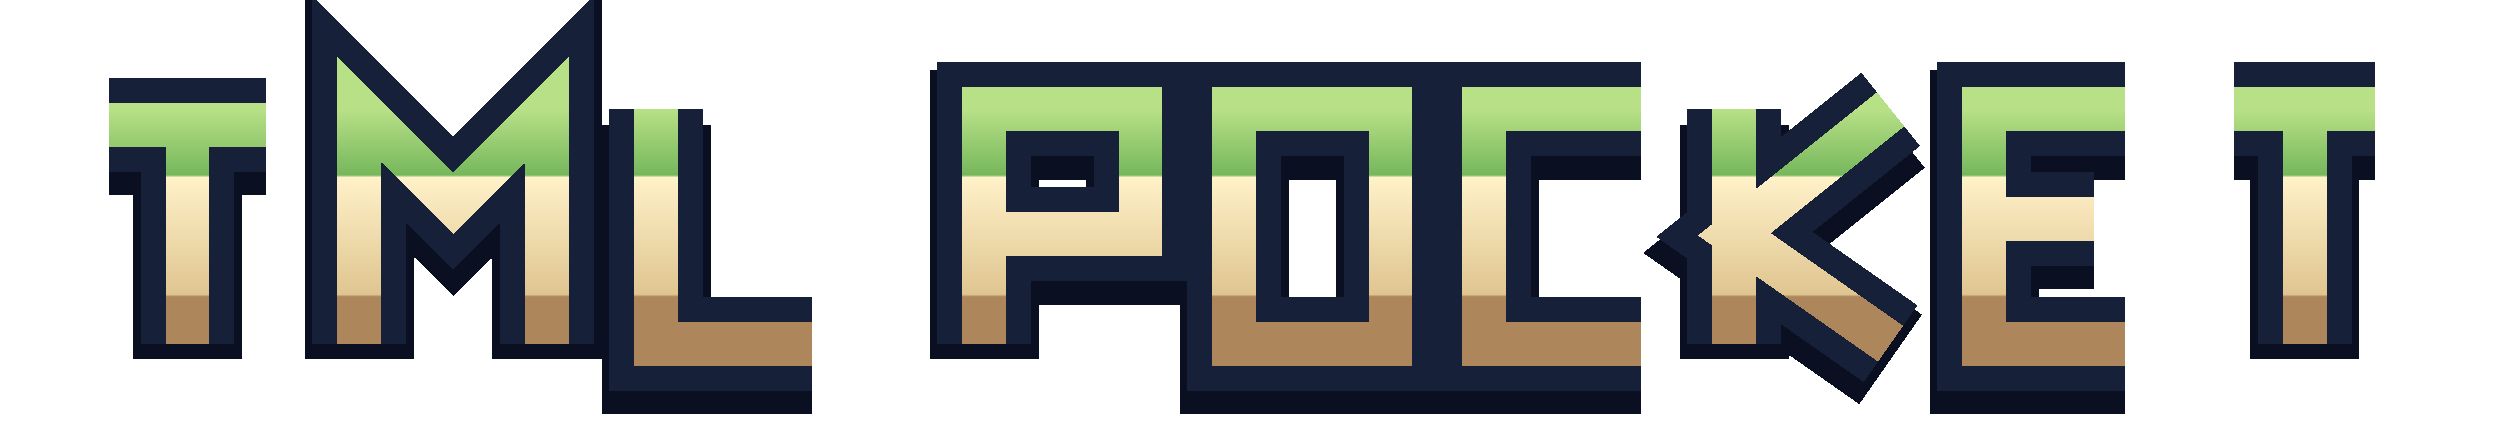
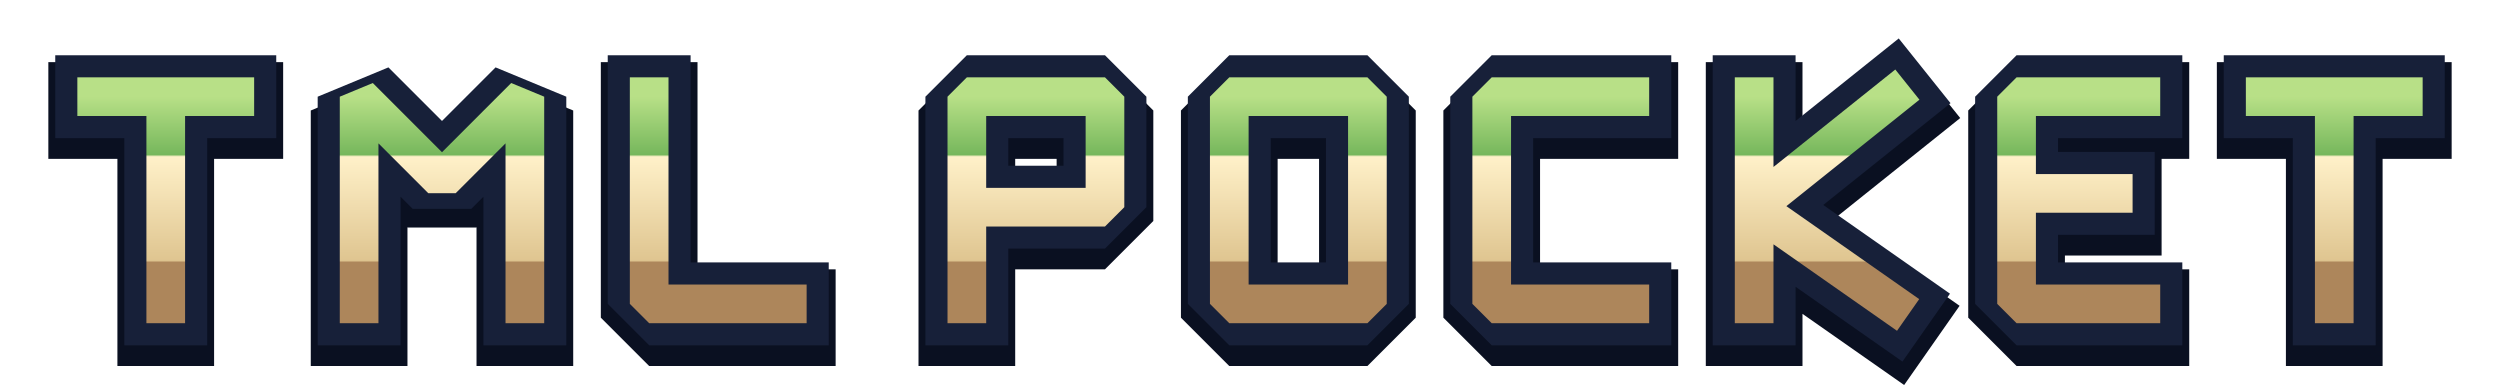
- <svg xmlns="http://www.w3.org/2000/svg" viewBox="0 0 160 28" fill="none" shape-rendering="crispEdges">
+ <svg xmlns="http://www.w3.org/2000/svg" viewBox="0 0 181 28" fill="none" stroke-linecap="square" stroke-linejoin="bevel">
  <defs>
-     <path id="pocket" d="M7 8h10m-5 0v14m11 0V7l6 6 6-6v15m7-15v15h10m11 0V7h10v8H63m16-8h10v15H79zm26 0H95v15h10m6-15v15m10-15-10 8 10 7m15-15h-9v15h9m-9-8h7m9-7h9m-4.5 0v15" />
+     <path id="pocket" d="M7 7h10m-5 0v15 M26 22V7l6 6 6-6v15 M47 7v15h10 M70 22V7h10v8H70 M89 7h10v15H89z M118 7h-10v15h10 M127 7v15m10-15-10 8 10 7 M155 7h-9v15h9m-9-8h7 M164 7h10m-5 0v15" />
    <linearGradient id="stone" x2="0" y1="0" y2="1" gradientUnits="objectBoundingBox">
      <stop stop-color="#b8e087" />
      <stop offset=".28" stop-color="#76b75c" />
      <stop offset=".29" stop-color="#fff1c9" />
      <stop offset=".79" stop-color="#dfc590" />
      <stop offset=".8" stop-color="#ad865b" />
    </linearGradient>
  </defs>
  <use href="#pocket" transform="translate(0 1)" stroke="#0a1021" stroke-width="7" />
  <use href="#pocket" stroke="#172039" stroke-width="6" />
  <use href="#pocket" stroke="url(#stone)" stroke-width="2.8" />
</svg>
